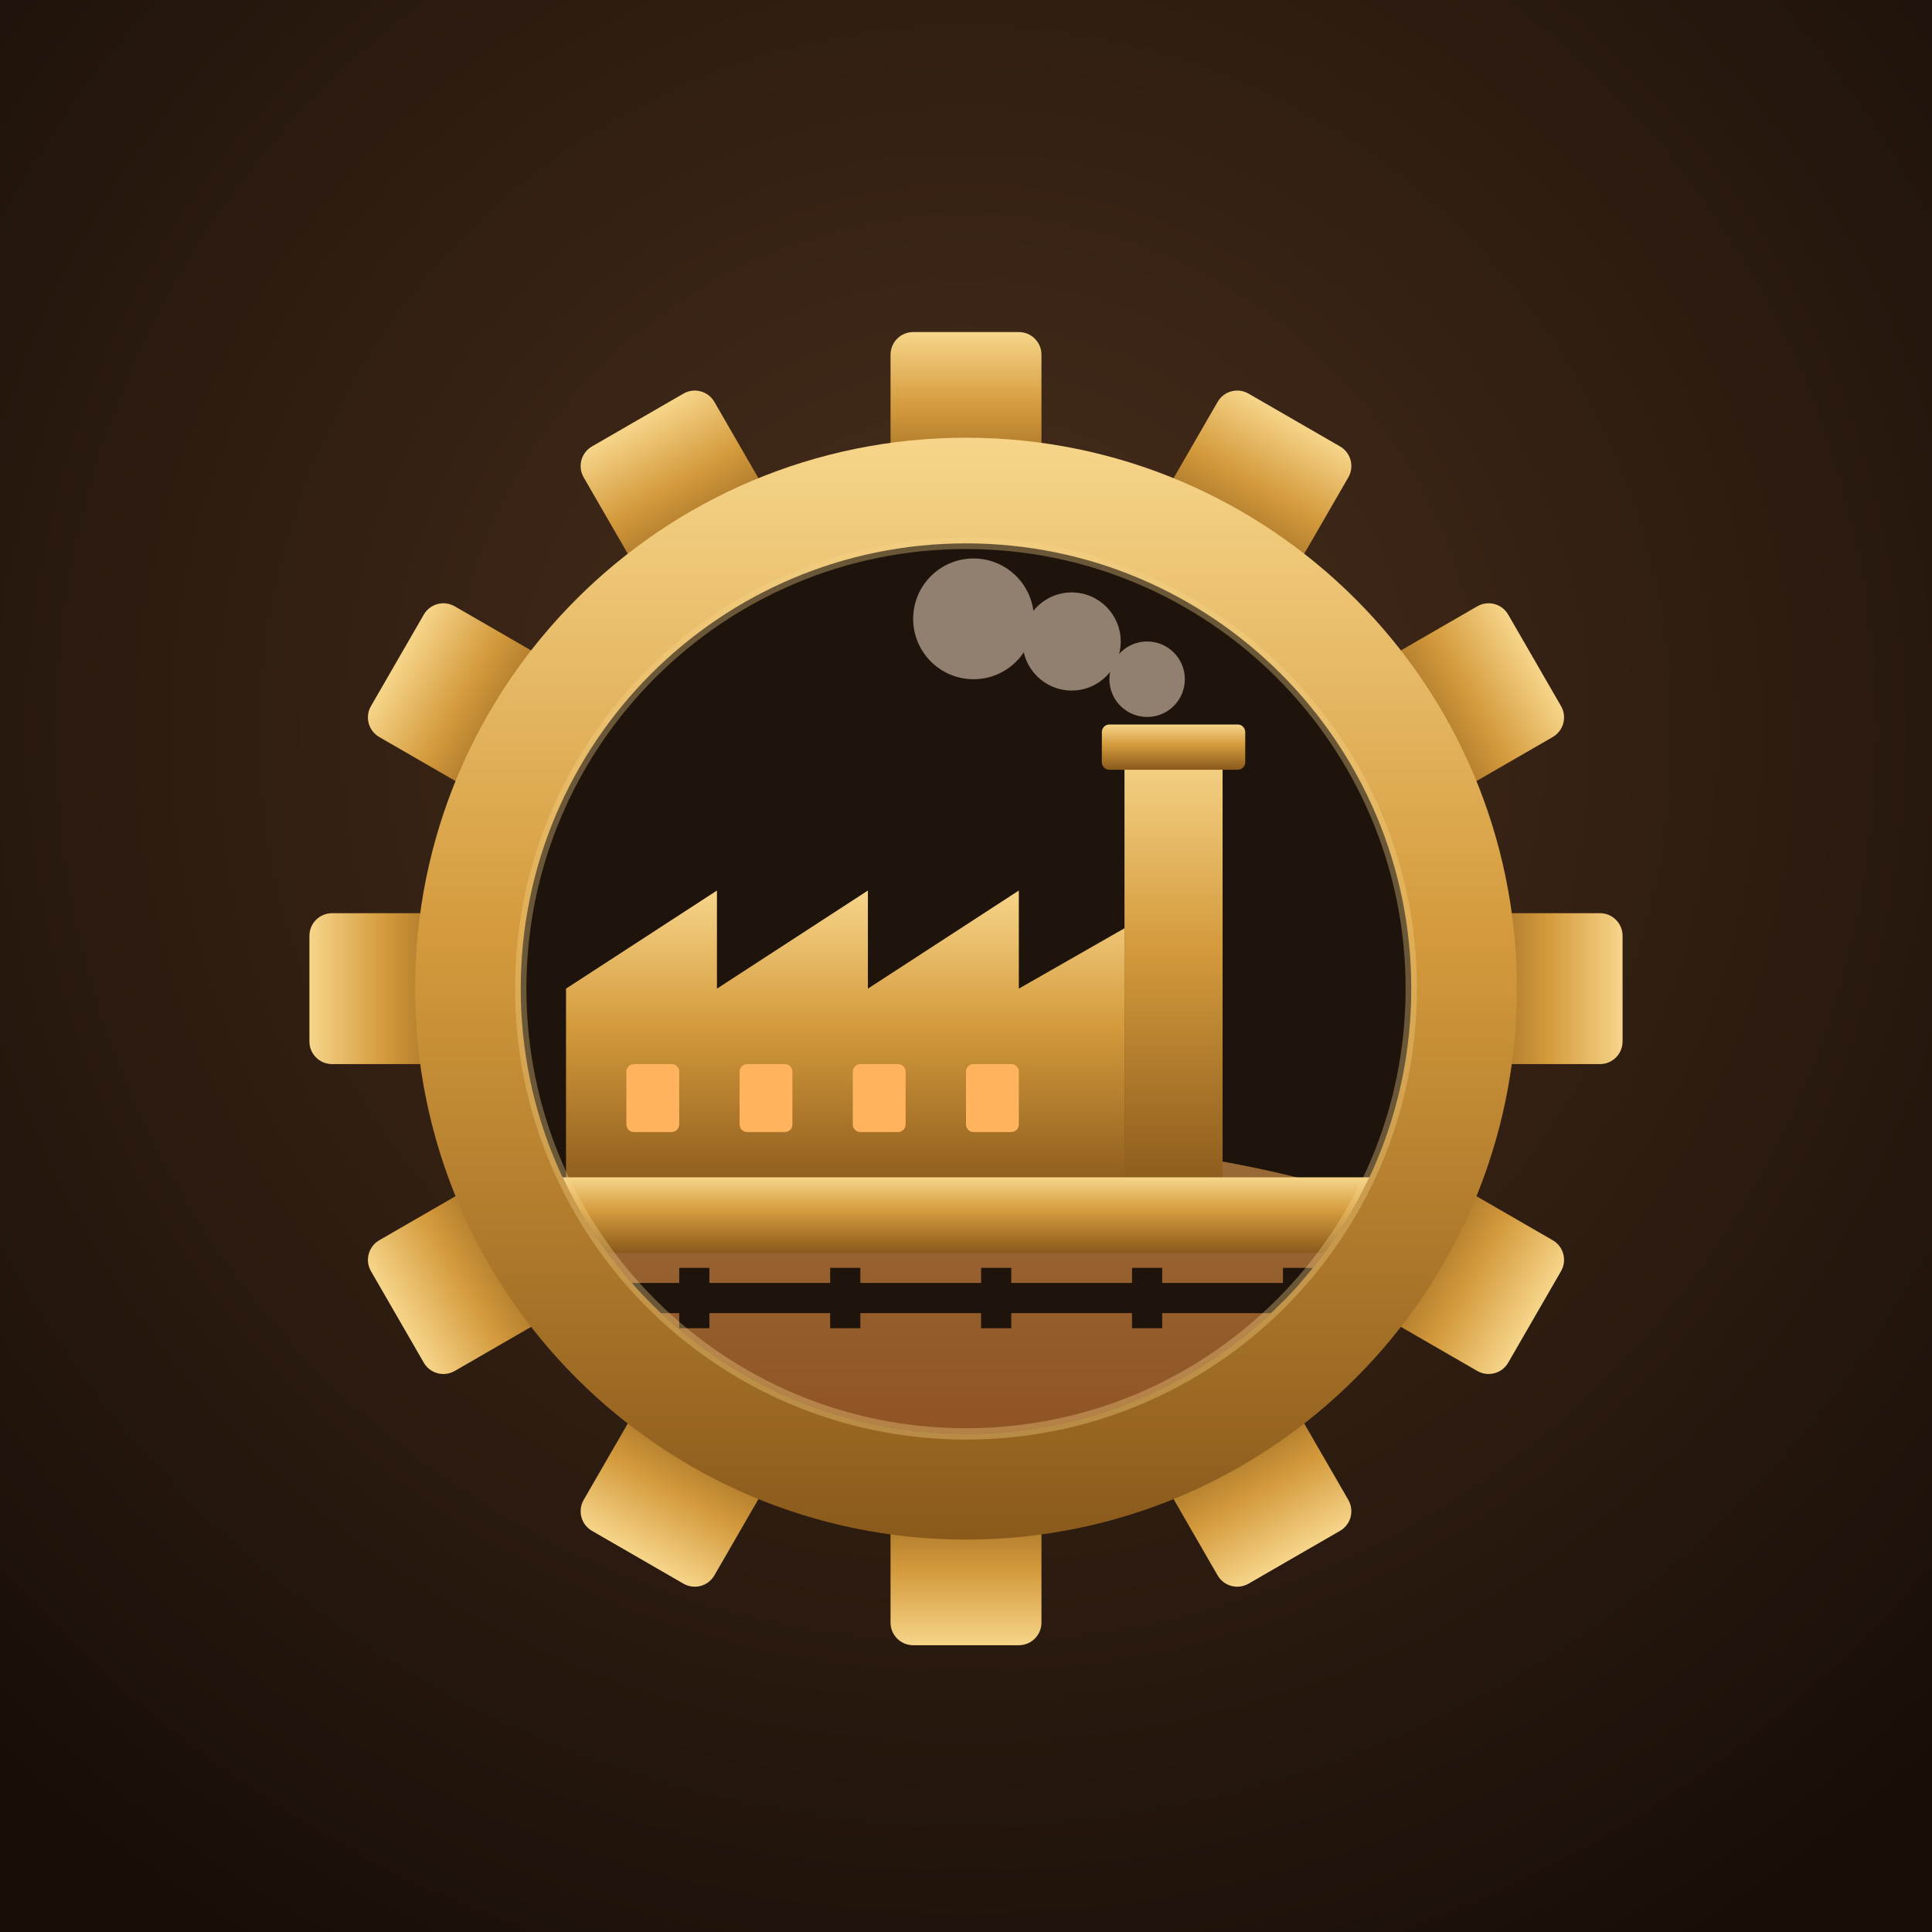
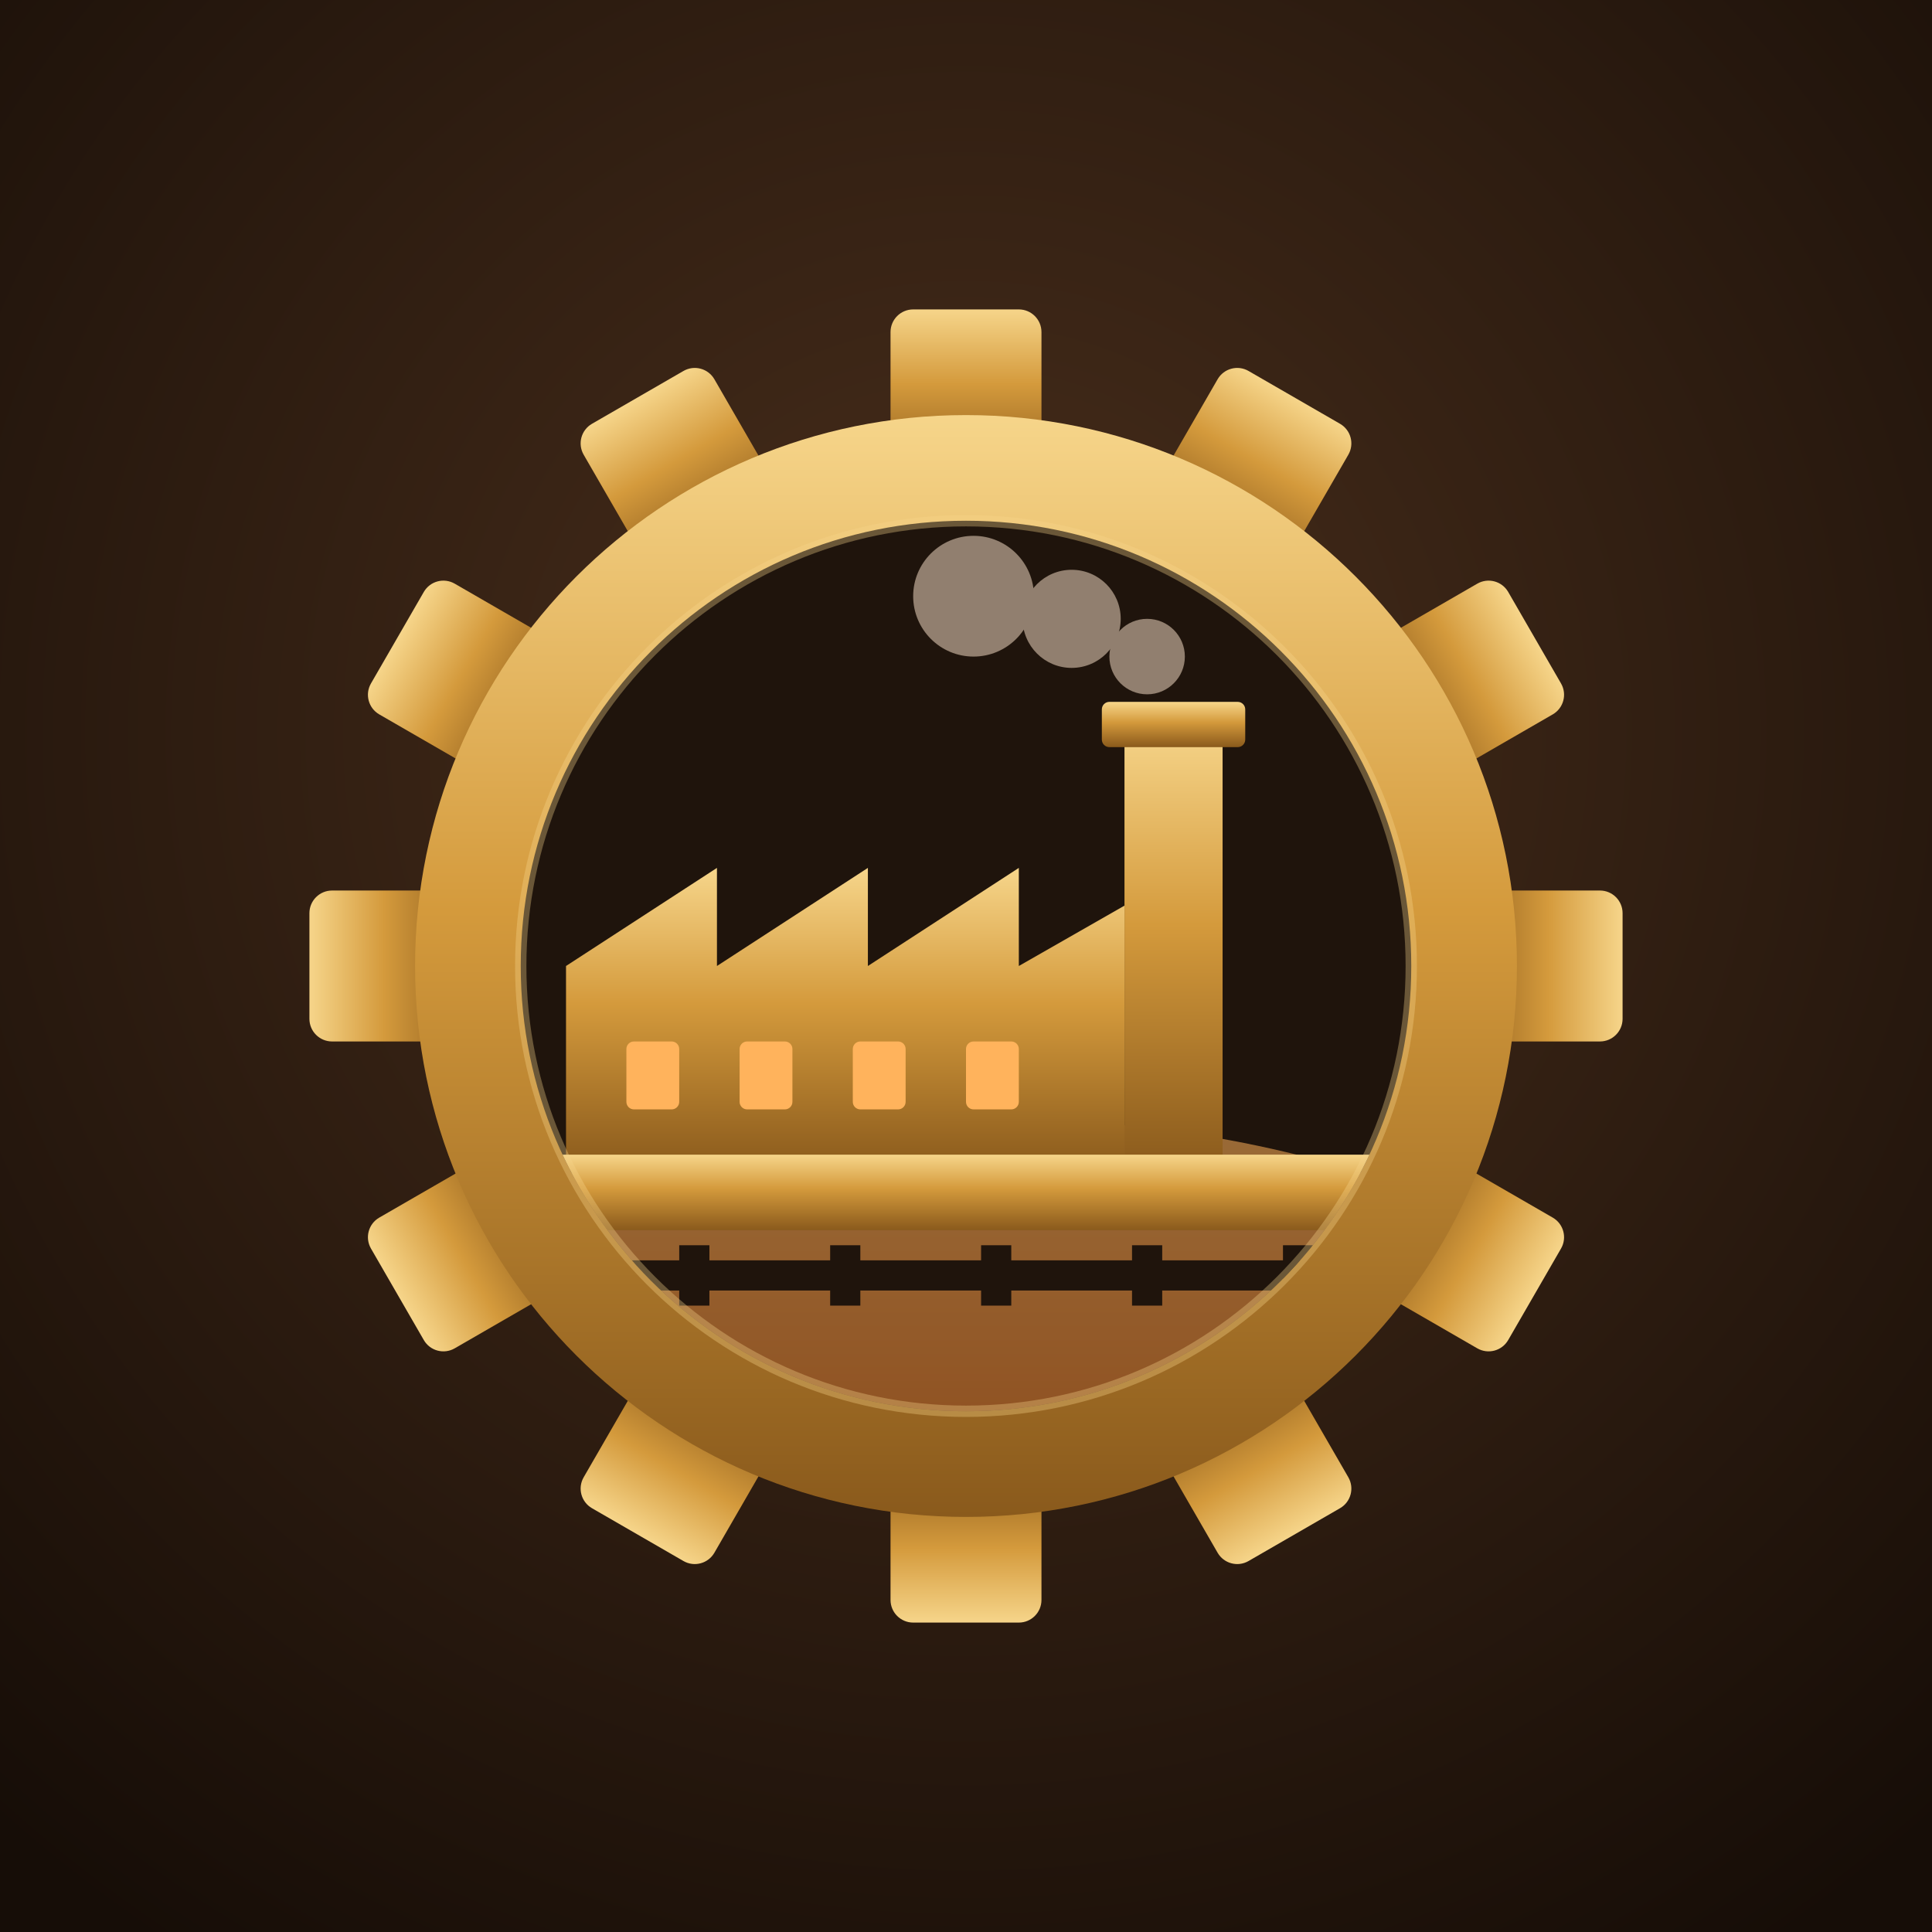
<svg xmlns="http://www.w3.org/2000/svg" viewBox="0 0 512 512">
  <defs>
    <radialGradient id="bg" cx="50%" cy="38%" r="75%">
      <stop offset="0" stop-color="#4a2f1c" />
      <stop offset="1" stop-color="#160d07" />
    </radialGradient>
    <linearGradient id="brass" x1="0" y1="0" x2="0" y2="1">
      <stop offset="0" stop-color="#f6d58a" />
      <stop offset="0.45" stop-color="#d49a3c" />
      <stop offset="1" stop-color="#8a5a1c" />
    </linearGradient>
    <linearGradient id="glow" x1="0" y1="0" x2="0" y2="1">
      <stop offset="0" stop-color="#ffb35c" />
      <stop offset="1" stop-color="#e0661b" />
    </linearGradient>
    <clipPath id="face">
      <circle cx="256" cy="262" r="118" />
    </clipPath>
  </defs>
  <rect width="512" height="512" fill="url(#bg)" />
-   <g fill="url(#brass)">
-     <g id="tooth">
-       <rect x="236" y="88" width="40" height="44" rx="6" />
+   <g transform="translate(0 -6)">
+     <g fill="url(#brass)">
+       <g id="tooth">
+         <rect x="236" y="88" width="40" height="44" rx="6" />
+       </g>
+       <use href="#tooth" transform="rotate(30 256 262)" />
+       <use href="#tooth" transform="rotate(60 256 262)" />
+       <use href="#tooth" transform="rotate(90 256 262)" />
+       <use href="#tooth" transform="rotate(120 256 262)" />
+       <use href="#tooth" transform="rotate(150 256 262)" />
+       <use href="#tooth" transform="rotate(180 256 262)" />
+       <use href="#tooth" transform="rotate(210 256 262)" />
+       <use href="#tooth" transform="rotate(240 256 262)" />
+       <use href="#tooth" transform="rotate(270 256 262)" />
+       <use href="#tooth" transform="rotate(300 256 262)" />
+       <use href="#tooth" transform="rotate(330 256 262)" />
+       <circle cx="256" cy="262" r="146" />
    </g>
-     <use href="#tooth" transform="rotate(30 256 262)" />
-     <use href="#tooth" transform="rotate(60 256 262)" />
-     <use href="#tooth" transform="rotate(90 256 262)" />
-     <use href="#tooth" transform="rotate(120 256 262)" />
-     <use href="#tooth" transform="rotate(150 256 262)" />
-     <use href="#tooth" transform="rotate(180 256 262)" />
-     <use href="#tooth" transform="rotate(210 256 262)" />
-     <use href="#tooth" transform="rotate(240 256 262)" />
-     <use href="#tooth" transform="rotate(270 256 262)" />
-     <use href="#tooth" transform="rotate(300 256 262)" />
-     <use href="#tooth" transform="rotate(330 256 262)" />
-     <circle cx="256" cy="262" r="146" />
+     <circle cx="256" cy="262" r="118" fill="#1f140c" />
+     <g clip-path="url(#face)">
+       <ellipse cx="256" cy="372" rx="170" ry="70" fill="url(#glow)" opacity="0.55" />
+       <g fill="#c2ad98" opacity="0.7">
+         <circle cx="304" cy="180" r="10" />
+         <circle cx="284" cy="170" r="13" />
+         <circle cx="258" cy="164" r="16" />
+       </g>
+       <g fill="url(#brass)">
+         <rect x="298" y="198" width="26" height="118" />
+         <rect x="292" y="192" width="38" height="12" rx="2" />
+         <path d="M150 316 V262 L190 236 V262 L230 236 V262 L270 236 V262 L298 246 V316 Z" />
+         <rect x="140" y="312" width="232" height="20" />
+       </g>
+       <g fill="#ffb35c">
+         <rect x="166" y="282" width="14" height="18" rx="2" />
+         <rect x="196" y="282" width="14" height="18" rx="2" />
+         <rect x="226" y="282" width="14" height="18" rx="2" />
+         <rect x="256" y="282" width="14" height="18" rx="2" />
+       </g>
+       <rect x="120" y="340" width="272" height="8" fill="#1f140c" />
+       <g fill="#1f140c">
+         <rect x="140" y="336" width="8" height="16" />
+         <rect x="180" y="336" width="8" height="16" />
+         <rect x="220" y="336" width="8" height="16" />
+         <rect x="260" y="336" width="8" height="16" />
+         <rect x="300" y="336" width="8" height="16" />
+         <rect x="340" y="336" width="8" height="16" />
+       </g>
+     </g>
+     <circle cx="256" cy="262" r="118" fill="none" stroke="#f6d58a" stroke-opacity="0.35" stroke-width="3" />
  </g>
-   <circle cx="256" cy="262" r="118" fill="#1f140c" />
-   <g clip-path="url(#face)">
-     <ellipse cx="256" cy="372" rx="170" ry="70" fill="url(#glow)" opacity="0.55" />
-     <g fill="#c2ad98" opacity="0.7">
-       <circle cx="304" cy="180" r="10" />
-       <circle cx="284" cy="170" r="13" />
-       <circle cx="258" cy="164" r="16" />
-     </g>
-     <g fill="url(#brass)">
-       <rect x="298" y="198" width="26" height="118" />
-       <rect x="292" y="192" width="38" height="12" rx="2" />
-       <path d="M150 316 V262 L190 236 V262 L230 236 V262 L270 236 V262 L298 246 V316 Z" />
-       <rect x="140" y="312" width="232" height="20" />
-     </g>
-     <g fill="#ffb35c">
-       <rect x="166" y="282" width="14" height="18" rx="2" />
-       <rect x="196" y="282" width="14" height="18" rx="2" />
-       <rect x="226" y="282" width="14" height="18" rx="2" />
-       <rect x="256" y="282" width="14" height="18" rx="2" />
-     </g>
-     <rect x="120" y="340" width="272" height="8" fill="#1f140c" />
-     <g fill="#1f140c">
-       <rect x="140" y="336" width="8" height="16" />
-       <rect x="180" y="336" width="8" height="16" />
-       <rect x="220" y="336" width="8" height="16" />
-       <rect x="260" y="336" width="8" height="16" />
-       <rect x="300" y="336" width="8" height="16" />
-       <rect x="340" y="336" width="8" height="16" />
-     </g>
-   </g>
-   <circle cx="256" cy="262" r="118" fill="none" stroke="#f6d58a" stroke-opacity="0.35" stroke-width="3" />
</svg>
